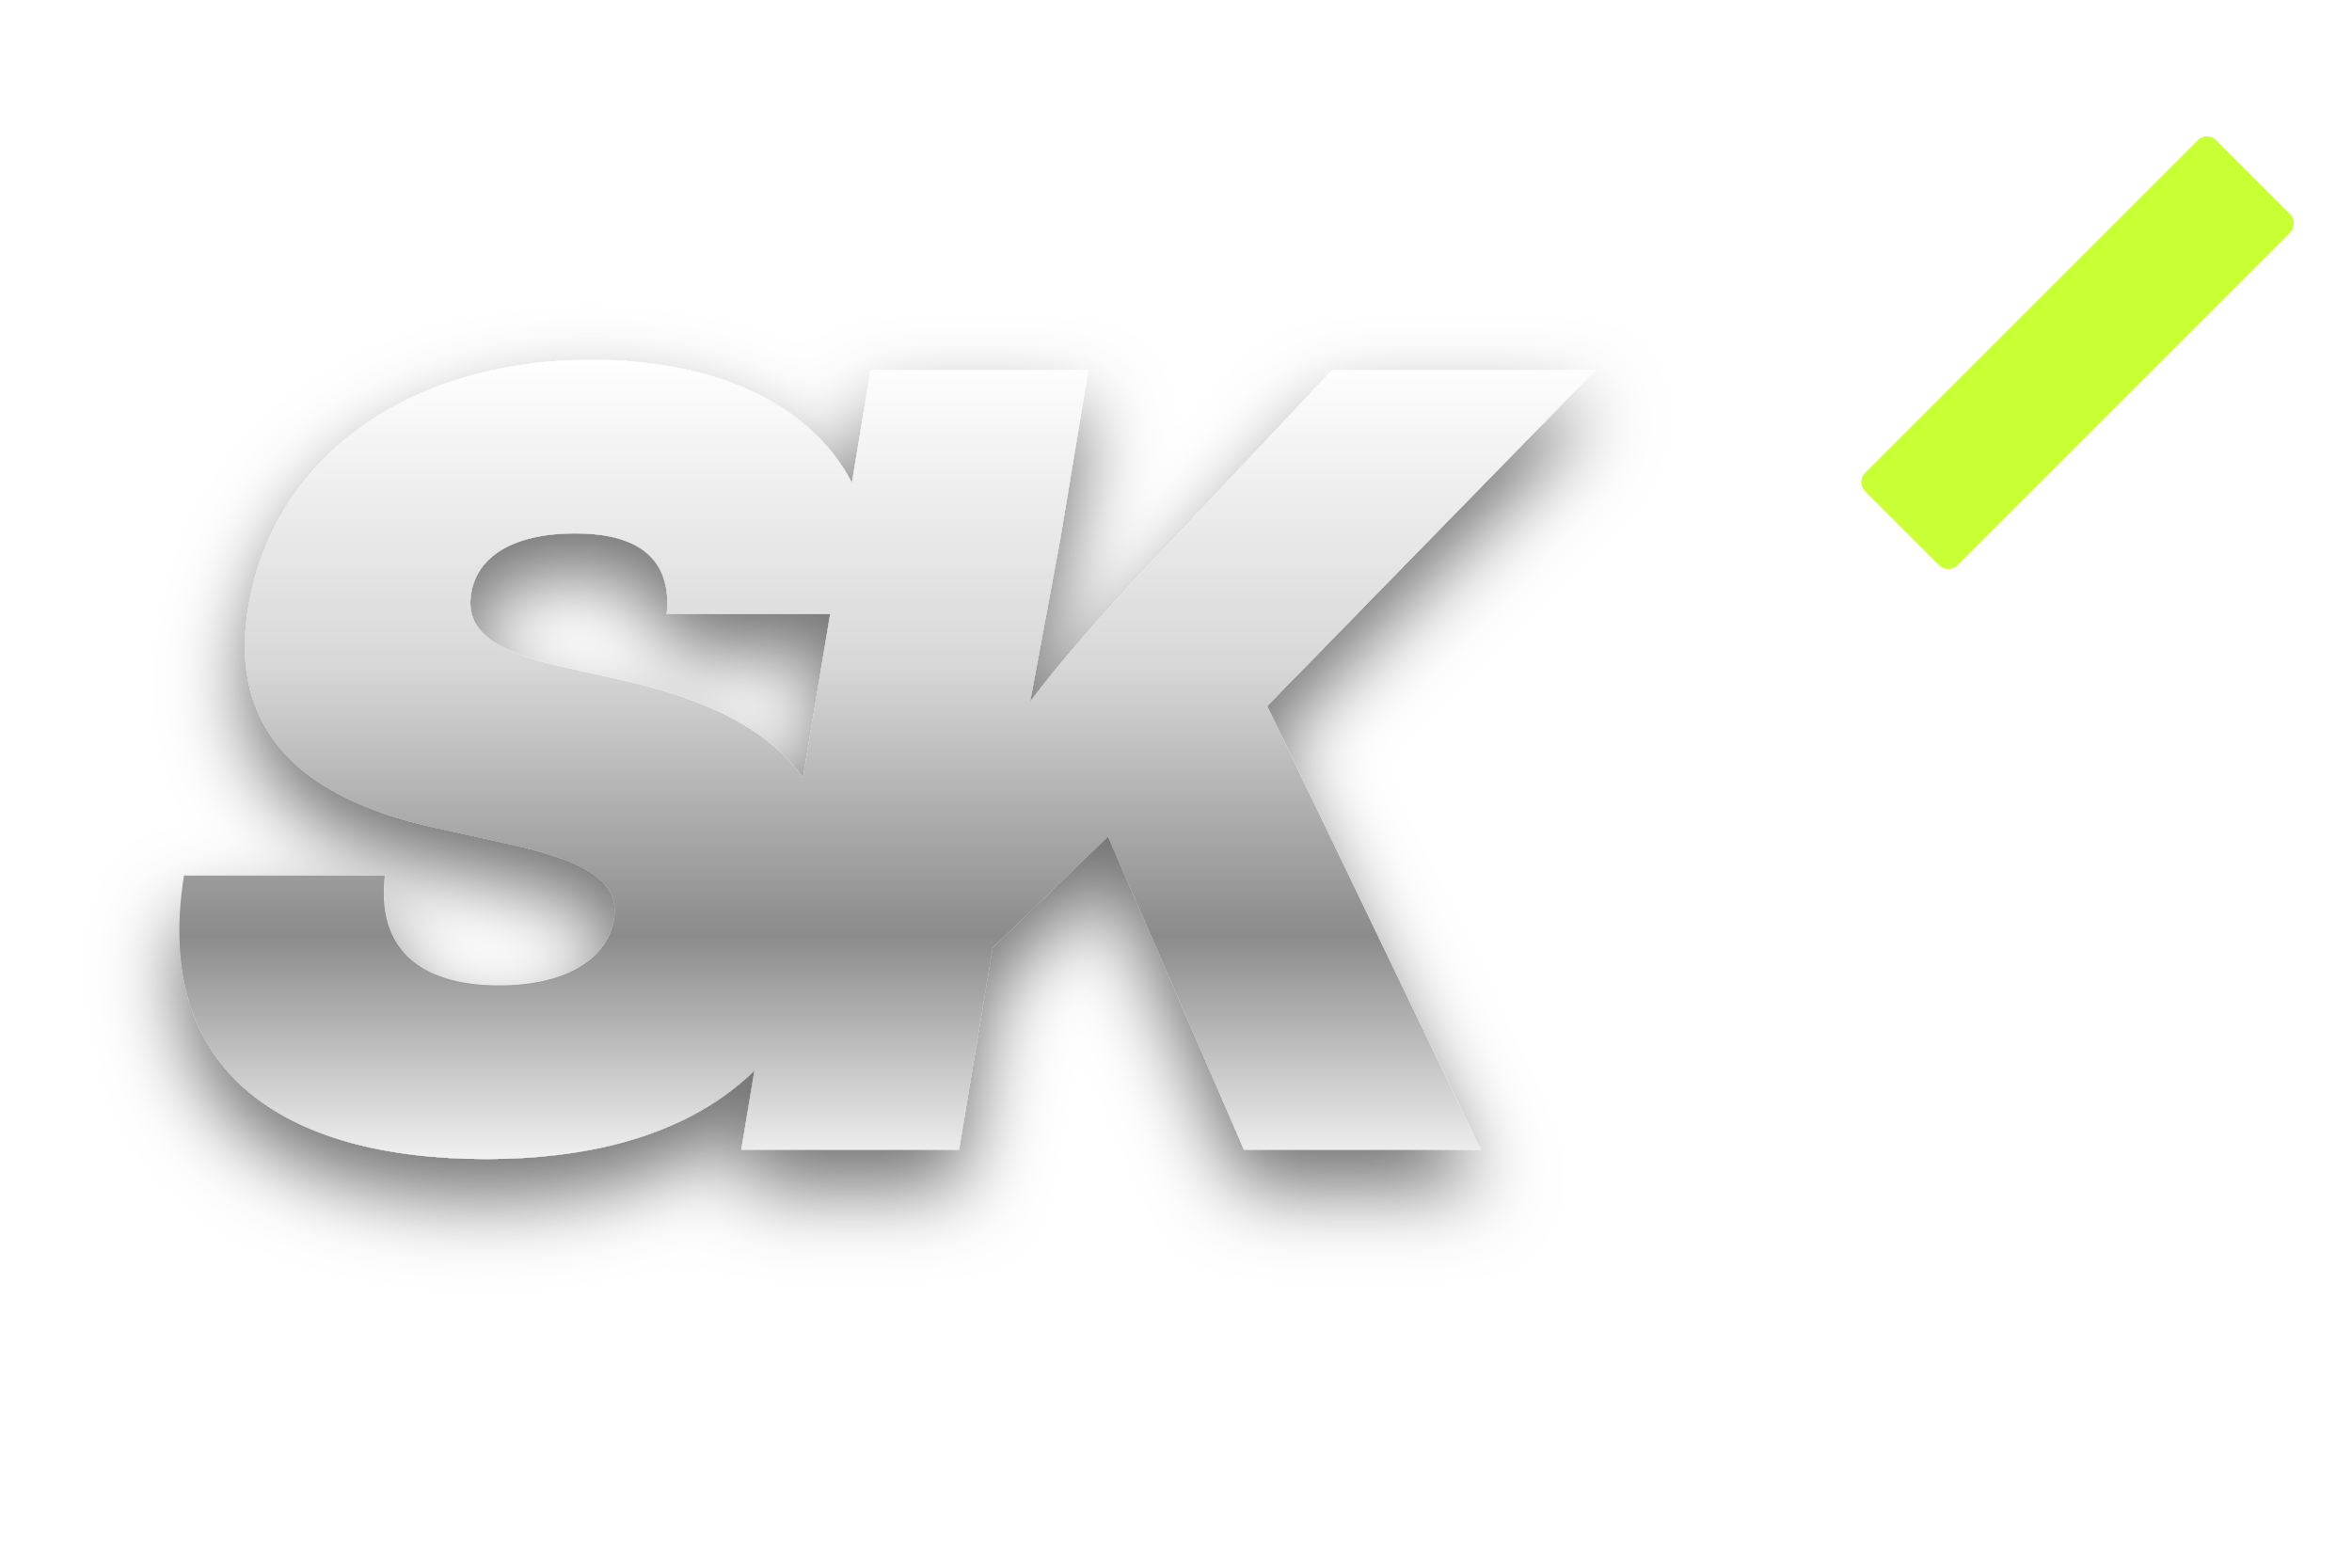
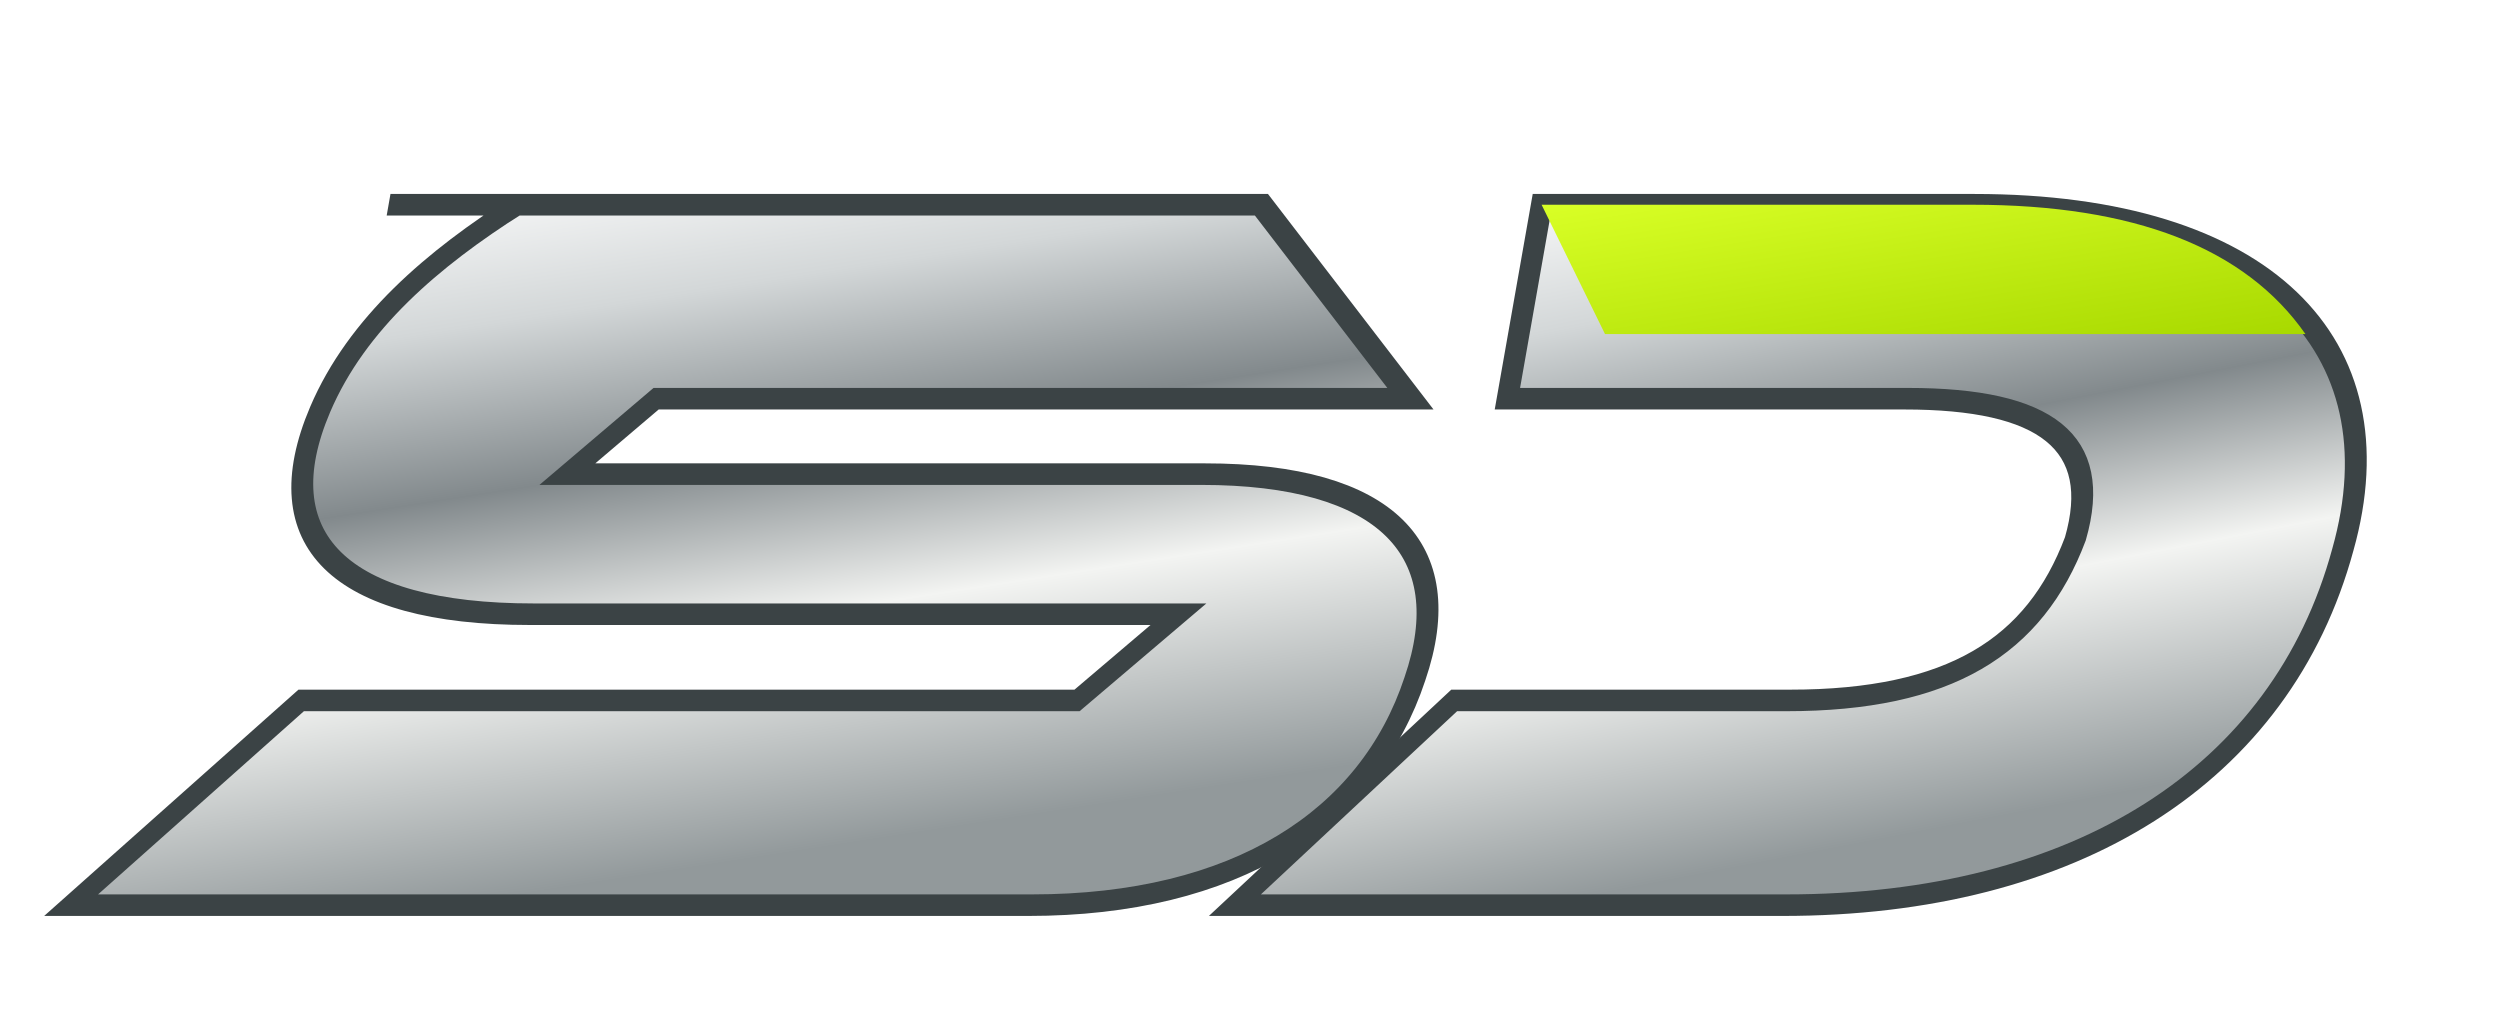
- <svg xmlns="http://www.w3.org/2000/svg" viewBox="0 0 180 120" role="img" aria-labelledby="title desc">
+ <svg xmlns="http://www.w3.org/2000/svg" viewBox="0 0 232 96" role="img" aria-labelledby="title desc">
  <defs>
-     <linearGradient id="silver" x1="0" y1="0" x2="0" y2="1">
-       <stop offset="0%" stop-color="#ffffff" />
-       <stop offset="38%" stop-color="#d8d8d8" />
-       <stop offset="72%" stop-color="#8b8b8b" />
-       <stop offset="100%" stop-color="#f1f1f1" />
+     <linearGradient id="metal" x1="0" y1="0" x2="0.3" y2="1">
+       <stop offset="0" stop-color="#fff" />
+       <stop offset=".22" stop-color="#d3d7d8" />
+       <stop offset=".45" stop-color="#82898c" />
+       <stop offset=".68" stop-color="#f3f4f2" />
+       <stop offset="1" stop-color="#92999b" />
    </linearGradient>
-     <filter id="shadow" x="-20%" y="-20%" width="140%" height="140%">
-       <feDropShadow dx="0" dy="3" stdDeviation="3" flood-color="#000000" flood-opacity="0.55" />
-     </filter>
+     <linearGradient id="lime" x1="0" y1="0" x2="1" y2="1">
+       <stop offset="0" stop-color="#d9ff26" />
+       <stop offset="1" stop-color="#a8d900" />
+     </linearGradient>
  </defs>
-   <rect width="180" height="120" fill="none" />
-   <text x="12" y="88" fill="url(#silver)" filter="url(#shadow)" font-family="Arial Black, Inter, Helvetica, Arial, sans-serif" font-size="82" font-style="italic" font-weight="900" letter-spacing="-10">SK</text>
-   <rect x="140" y="22" width="38" height="10" rx="1" fill="#c9ff35" transform="rotate(-45 159 27)" />
+   <g transform="translate(20 8) skewX(-10)">
+     <path d="M18 11h81l17 18H46l-7 7h59c17 0 25 7 23 19-2 13-13 21-32 21H0l18-19h72l8-8H38c-18 0-26-7-23-19 2-8 8-14 15-19Z" fill="url(#metal)" stroke="#3b4345" stroke-width="2" />
+     <path d="M125 11h40c27 0 42 13 40 32-2 21-19 33-46 33h-51l17-19h31c15 0 22-5 24-15 1-9-5-13-18-13h-37Z" fill="url(#metal)" stroke="#3b4345" stroke-width="2" />
+     <path d="M125 11h40c15 0 26 4 33 12h-65Z" fill="url(#lime)" />
+   </g>
</svg>
